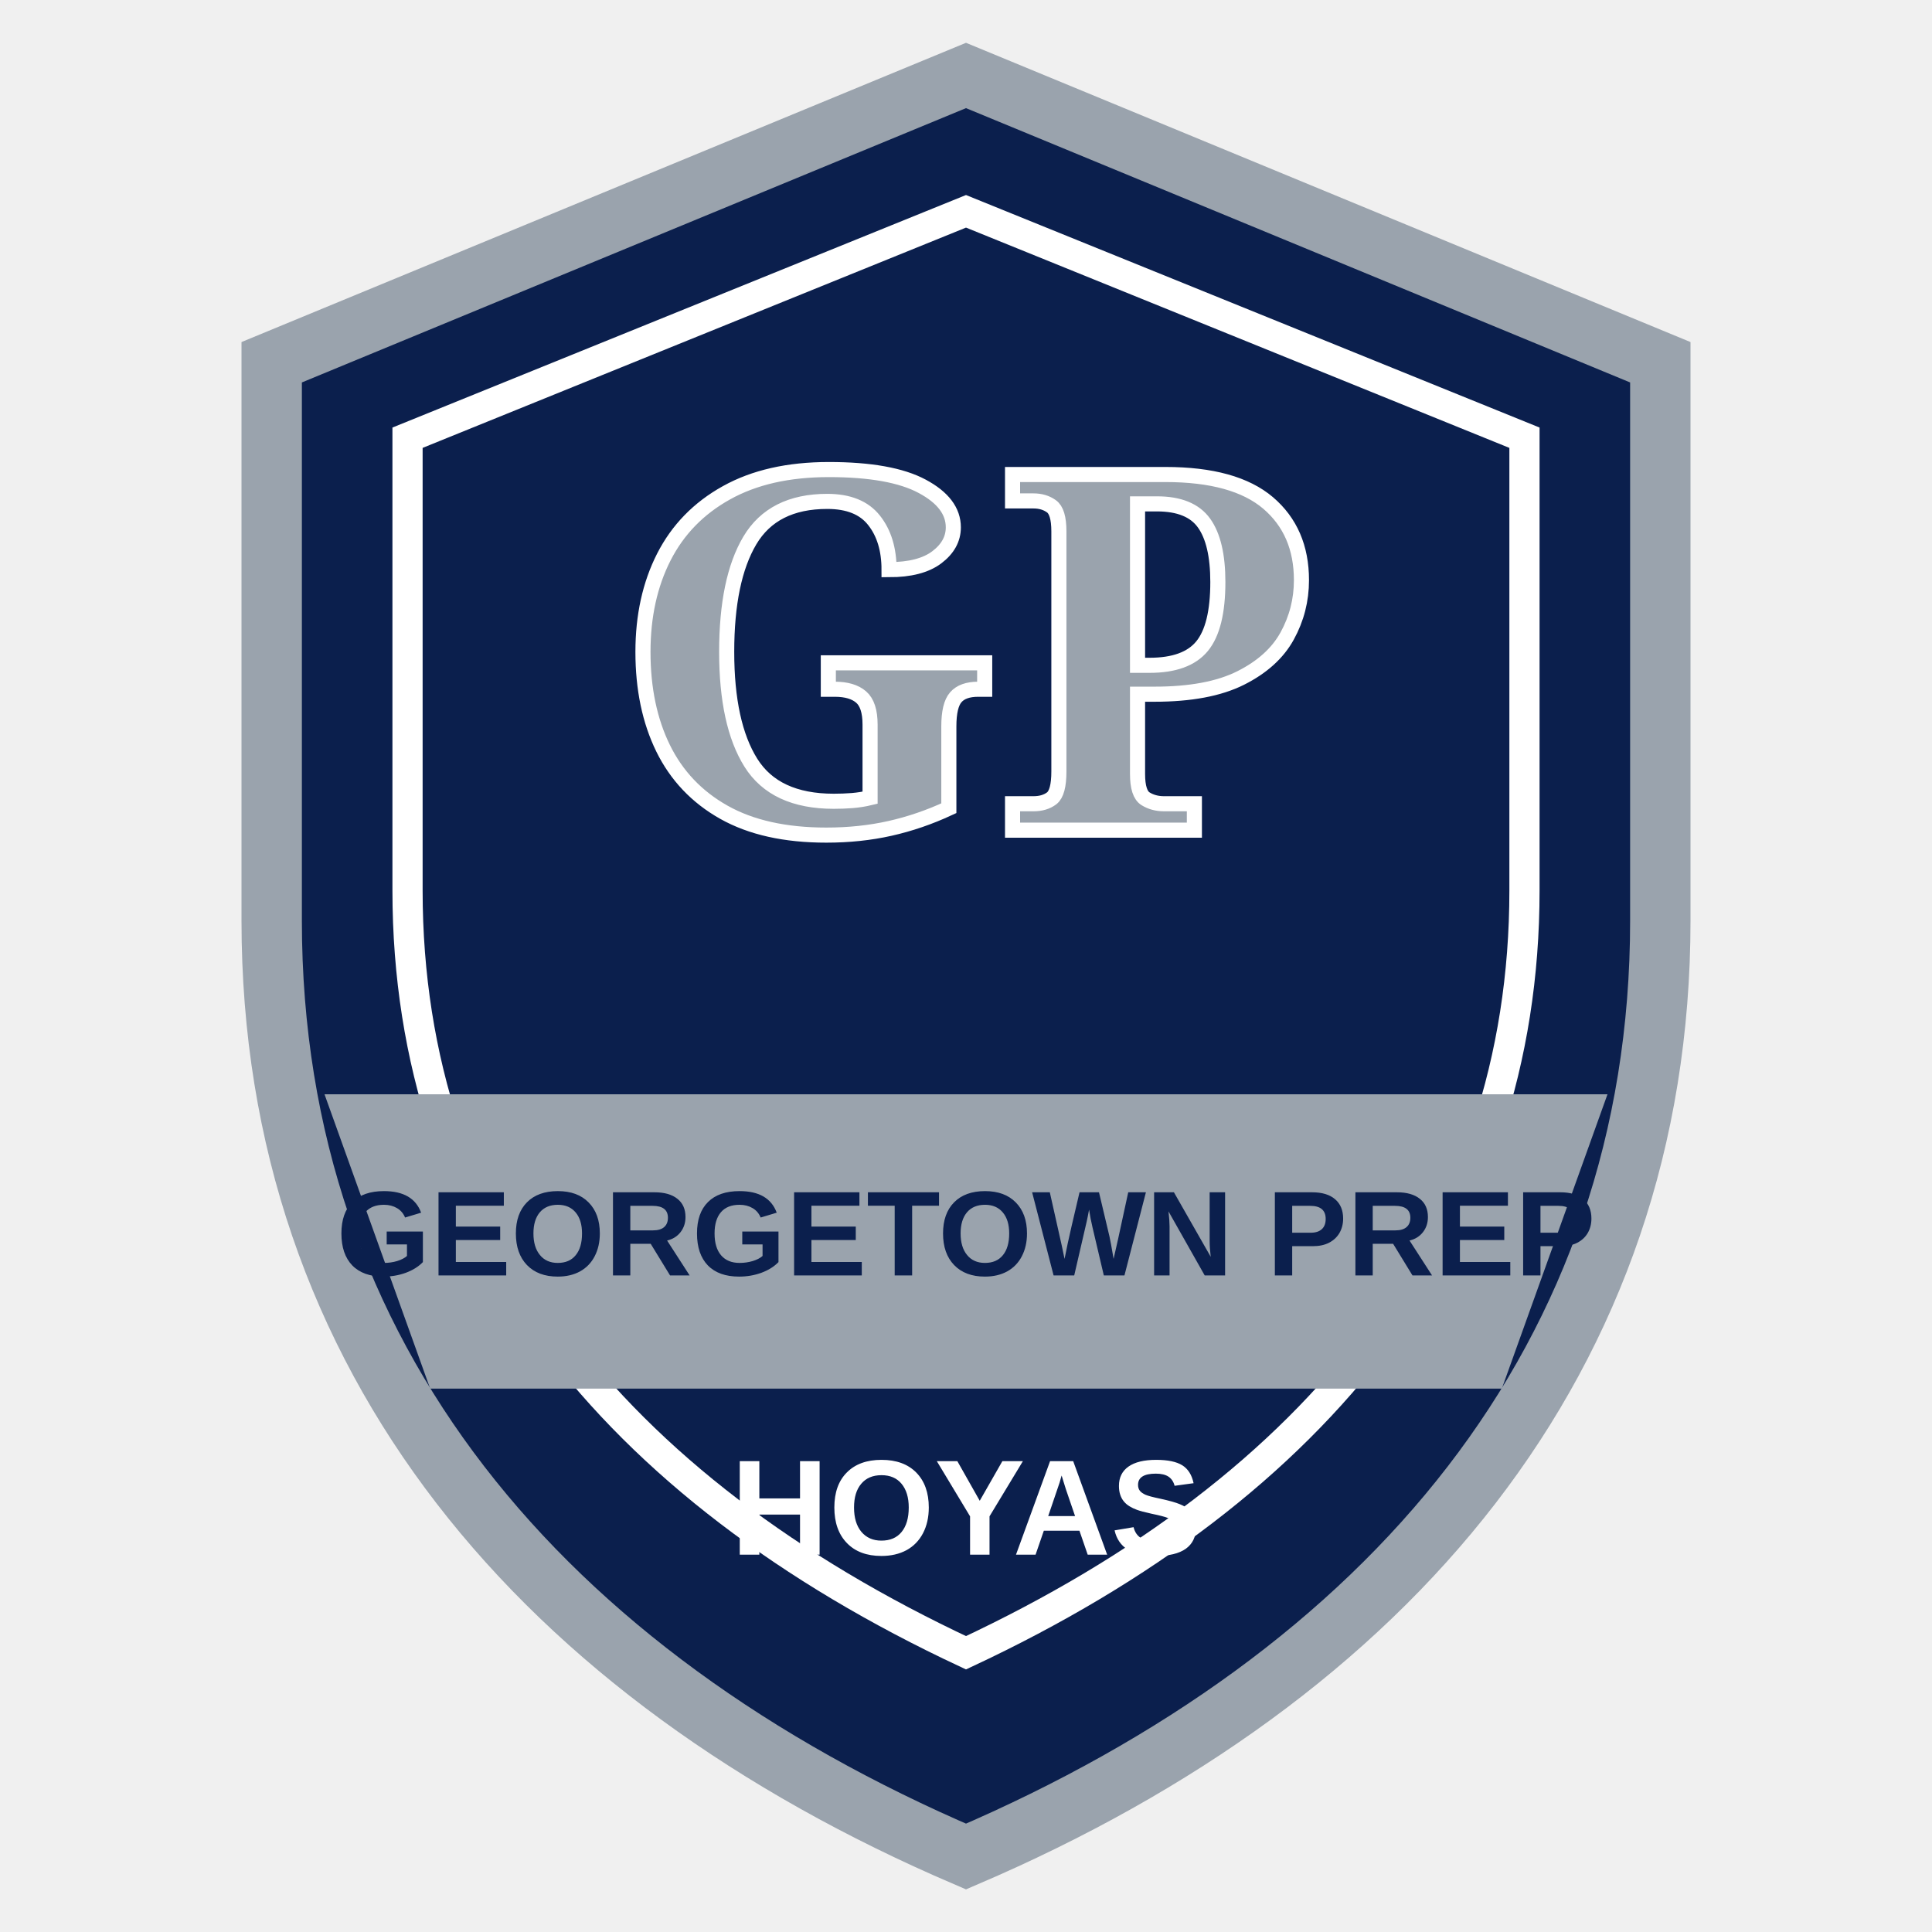
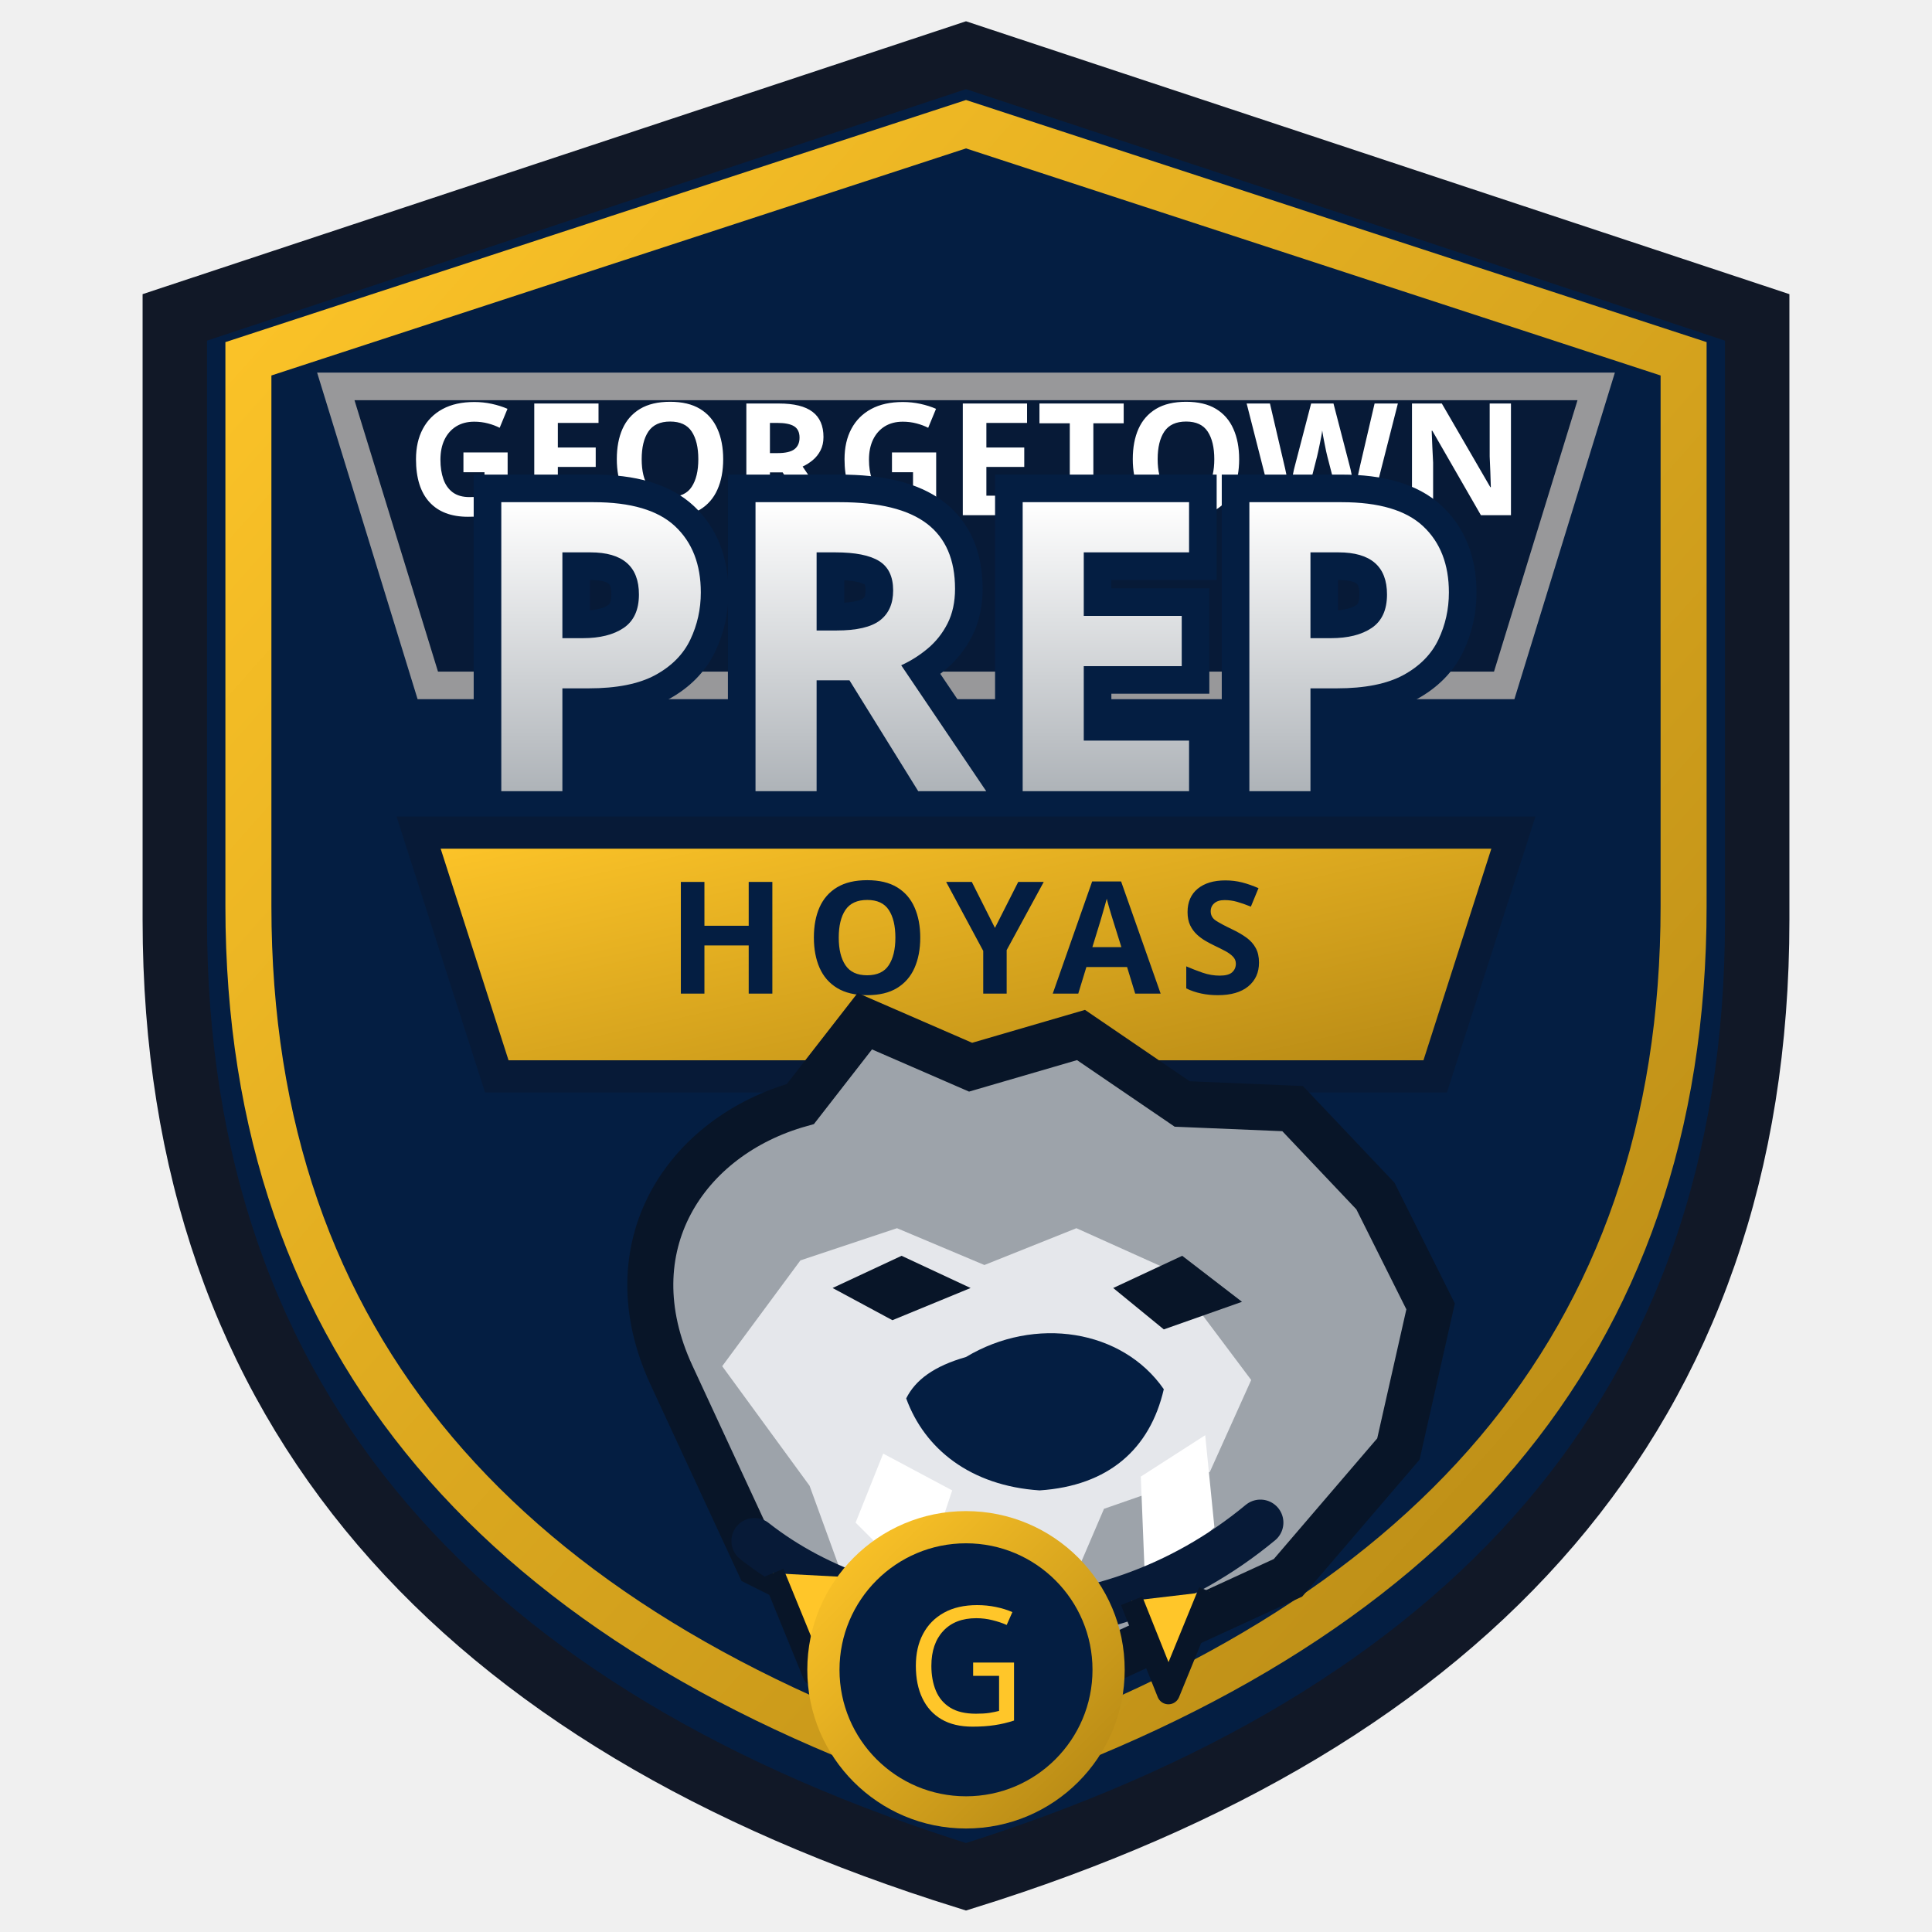
- <svg xmlns="http://www.w3.org/2000/svg" viewBox="0 0 256 256">
-   <path d="M128 10 220 48v74c0 58-36 100-92 124C72 222 36 180 36 122V48z" fill="#0b1f4d" stroke="#9aa3ad" stroke-width="8" />
-   <path d="M128 28 202 58v60c0 45-27 79-74 101-47-22-74-56-74-101V58z" fill="none" stroke="#fff" stroke-width="4" />
-   <text x="128" y="110" text-anchor="middle" font-family="Georgia" font-size="66" font-weight="900" fill="#9aa3ad" stroke="#fff" stroke-width="2">GP</text>
-   <path d="M43 145h170l-14 39H57z" fill="#9aa3ad" />
-   <text x="128" y="169" text-anchor="middle" font-family="Arial" font-size="16" font-weight="900" fill="#0b1f4d">GEORGETOWN PREP</text>
-   <text x="128" y="206" text-anchor="middle" font-family="Arial" font-size="18" font-weight="900" fill="#fff">HOYAS</text>
+ <svg xmlns="http://www.w3.org/2000/svg" viewBox="0 0 420 420" role="img" aria-label="Georgetown Prep Hoyas crest">
+   <defs>
+     <linearGradient id="g" x1="0" y1="0" x2="1" y2="1">
+       <stop stop-color="#ffc629" />
+       <stop offset="1" stop-color="#b48714" />
+     </linearGradient>
+     <linearGradient id="s" x1="0" y1="0" x2="0" y2="1">
+       <stop stop-color="#fff" />
+       <stop offset="1" stop-color="#aeb3b8" />
+     </linearGradient>
+   </defs>
+   <path d="M210 12 382 69v131c0 107-63 174-172 208C101 374 38 307 38 200V69Z" fill="#041e42" stroke="#111827" stroke-width="14" />
+   <path d="M210 27 366 78v119c0 96-56 157-156 190-100-33-156-94-156-190V78Z" fill="none" stroke="url(#g)" stroke-width="10" />
+   <path d="M73 84h274l-20 65H93Z" fill="#071a37" stroke="#98989a" stroke-width="6" />
+   <text x="210" y="112" text-anchor="middle" font-family="Arial Black,Impact,sans-serif" font-size="34" font-weight="900" fill="#fff">GEORGETOWN</text>
+   <text x="210" y="172" text-anchor="middle" font-family="Arial Black,Impact,sans-serif" font-size="88" font-weight="900" fill="url(#s)" stroke="#041e42" stroke-width="12" paint-order="stroke fill">PREP</text>
+   <path d="M91 181h238l-17 53H108Z" fill="url(#g)" stroke="#071a37" stroke-width="7" />
+   <text x="210" y="216" text-anchor="middle" font-family="Arial Black,Impact,sans-serif" font-size="34" font-weight="900" fill="#041e42" letter-spacing="4">HOYAS</text>
+   <g transform="translate(112 225)">
+     <path d="M34 74C21 46 37 22 62 15l14-18 23 10 24-7 22 15 24 1 18 19 12 24-7 31-24 28-37 17-44-3-34-17Z" fill="#9da3aa" stroke="#081528" stroke-width="10" />
+     <path d="M45 72 62 49 83 42 102 50l20-8 20 9 18 24-9 20-23 8-9 21-23 7-24-11-8-22Z" fill="#e5e7eb" />
+     <path d="M69 55 84 48l15 7-17 7Z" fill="#081528" />
+     <path d="m130 55 15-7 13 10-17 6Z" fill="#081528" />
+     <path d="M98 70c15-9 34-6 43 7-3 13-12 21-27 22-15-1-25-9-29-20 2-4 6-7 13-9Z" fill="#041e42" />
+     <path d="m80 91 15 8-7 21-14-14Zm56 5 14-9 2 20-15 14Z" fill="#fff" />
+     <path d="M52 110c28 22 75 25 110-4" fill="none" stroke="#071a37" stroke-width="10" stroke-linecap="round" />
+     <path d="M49 118h116" stroke="url(#g)" stroke-width="12" stroke-linecap="round" />
+     <path d="m56 117 9 22 10-21m22 5 8 22 9-21m20-1 8 20 9-22" fill="#ffc629" stroke="#081528" stroke-width="5" stroke-linejoin="round" />
+   </g>
+   <circle cx="210" cy="363" r="31" fill="#041e42" stroke="url(#g)" stroke-width="7" />
+   <text x="210" y="375" text-anchor="middle" font-family="Arial Black,Impact,sans-serif" font-size="36" fill="#ffc629">G</text>
</svg>
